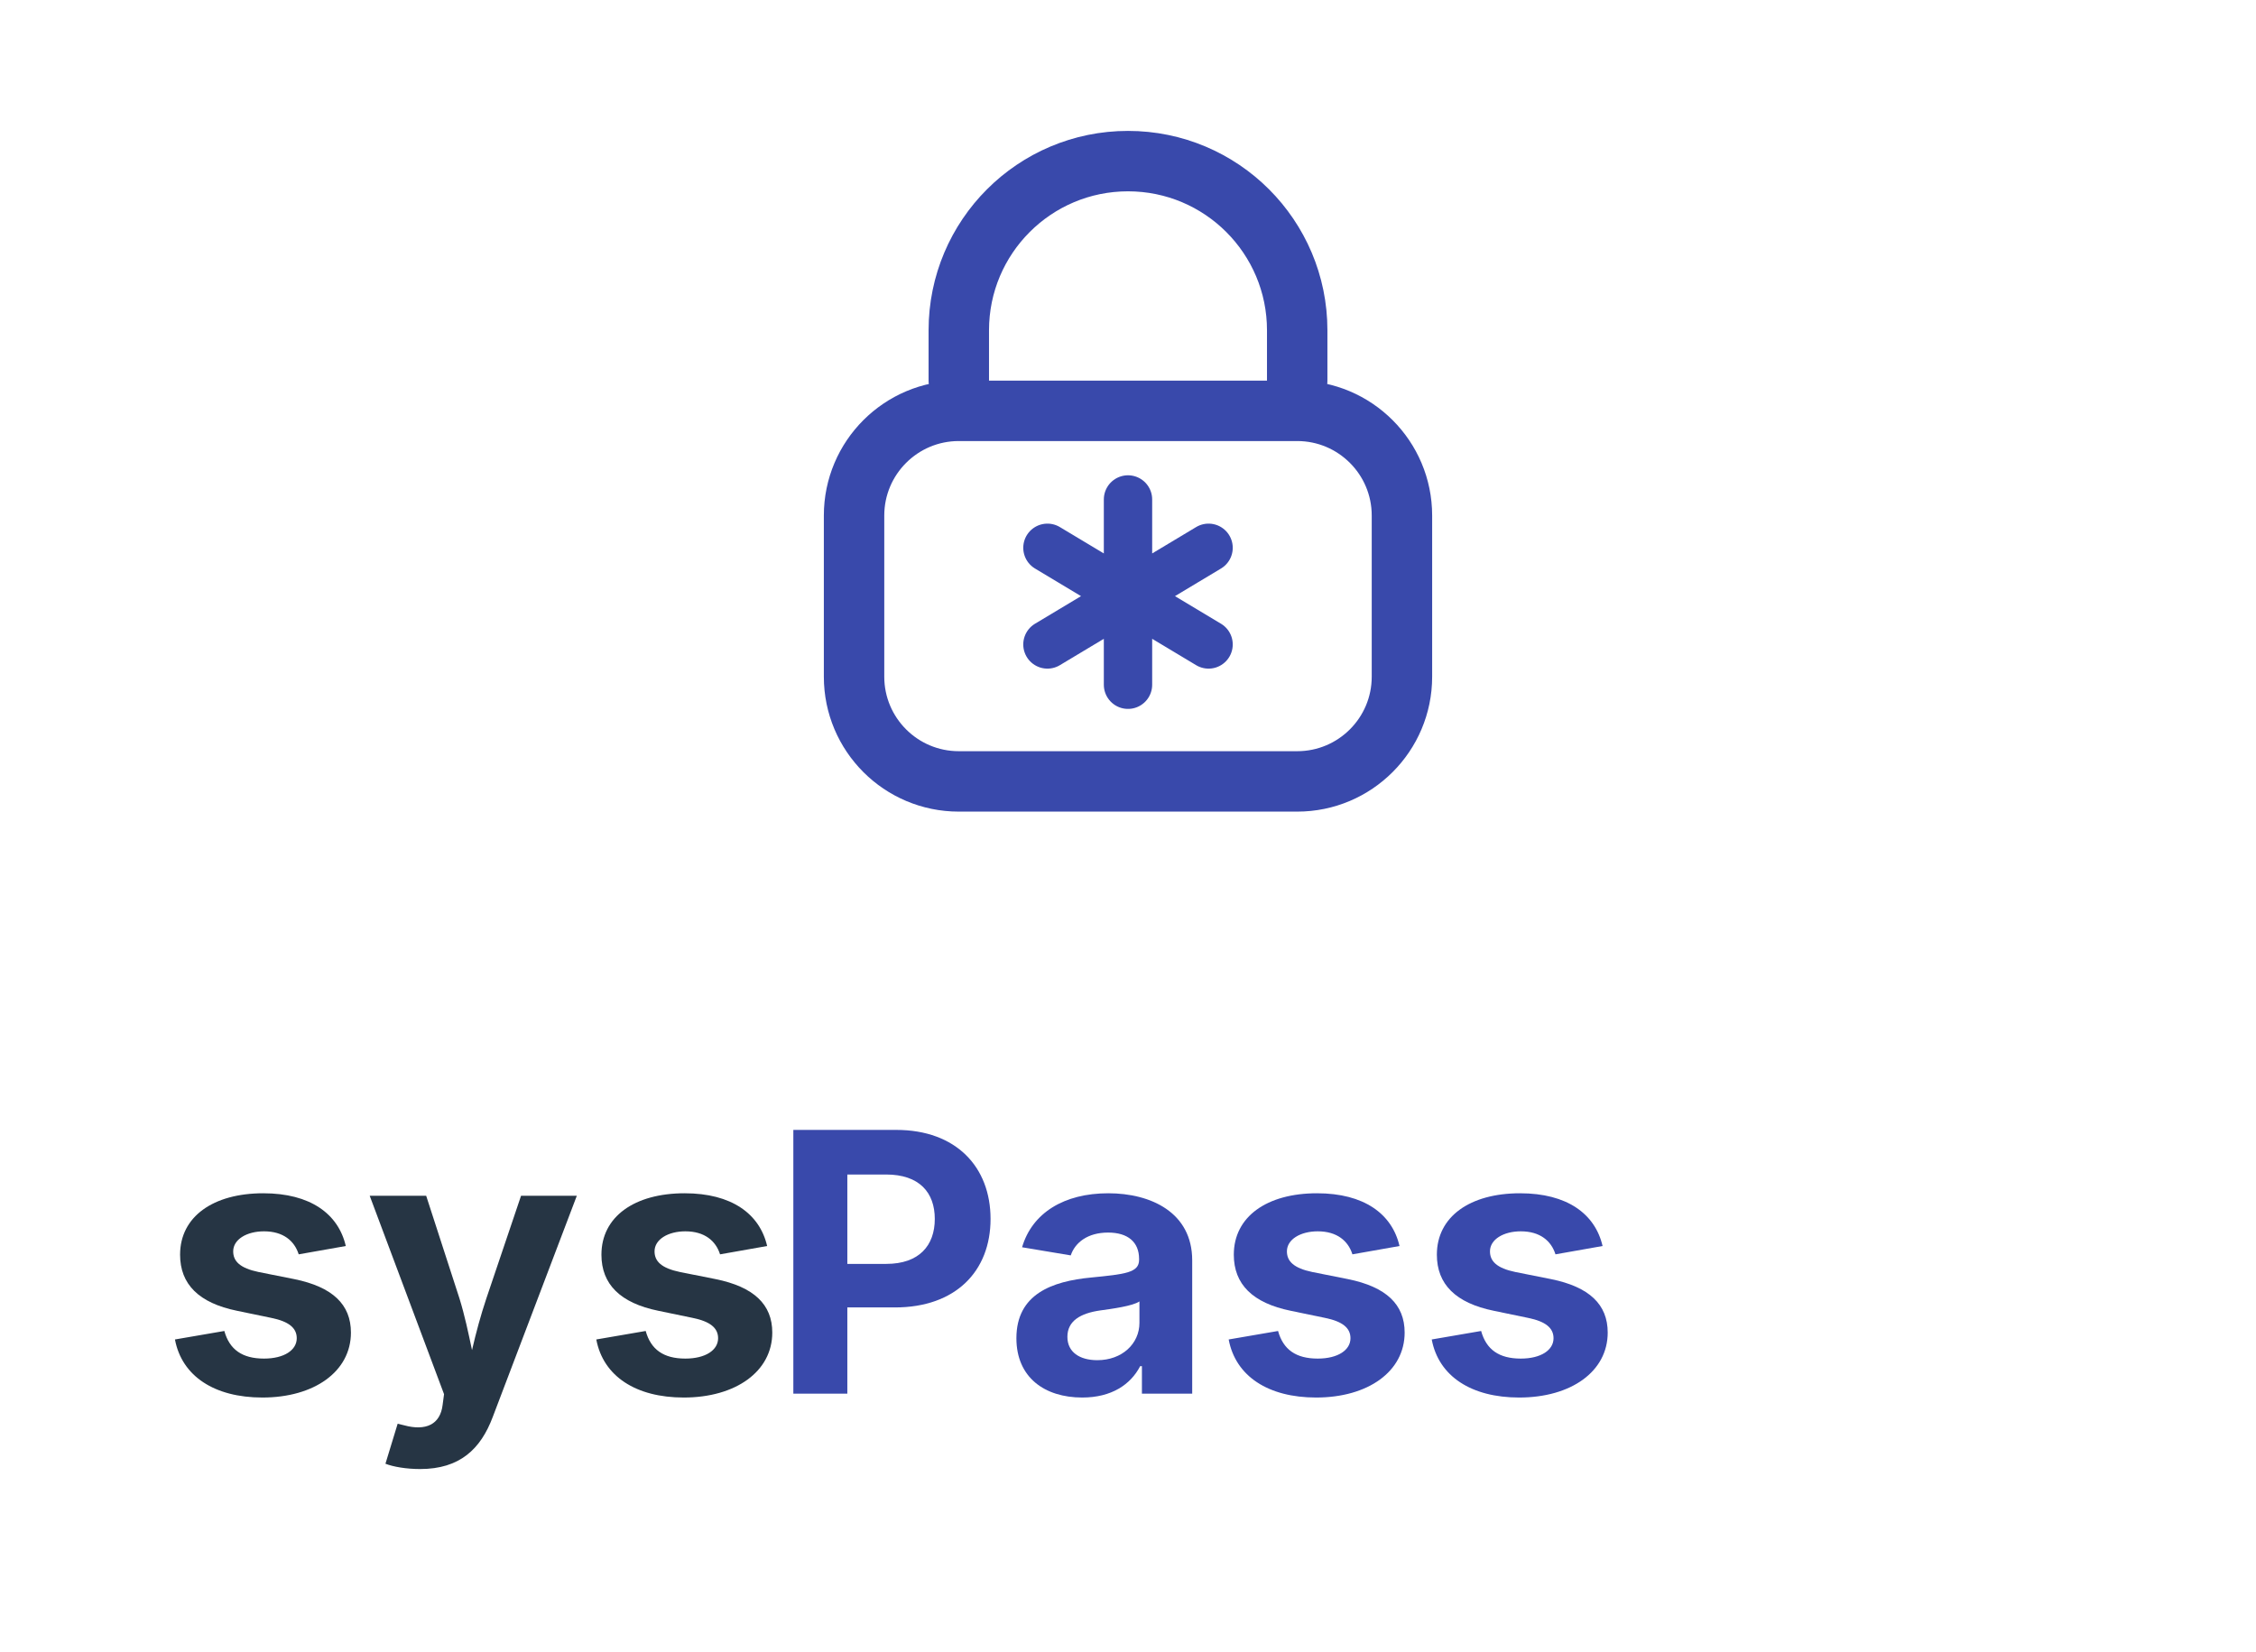
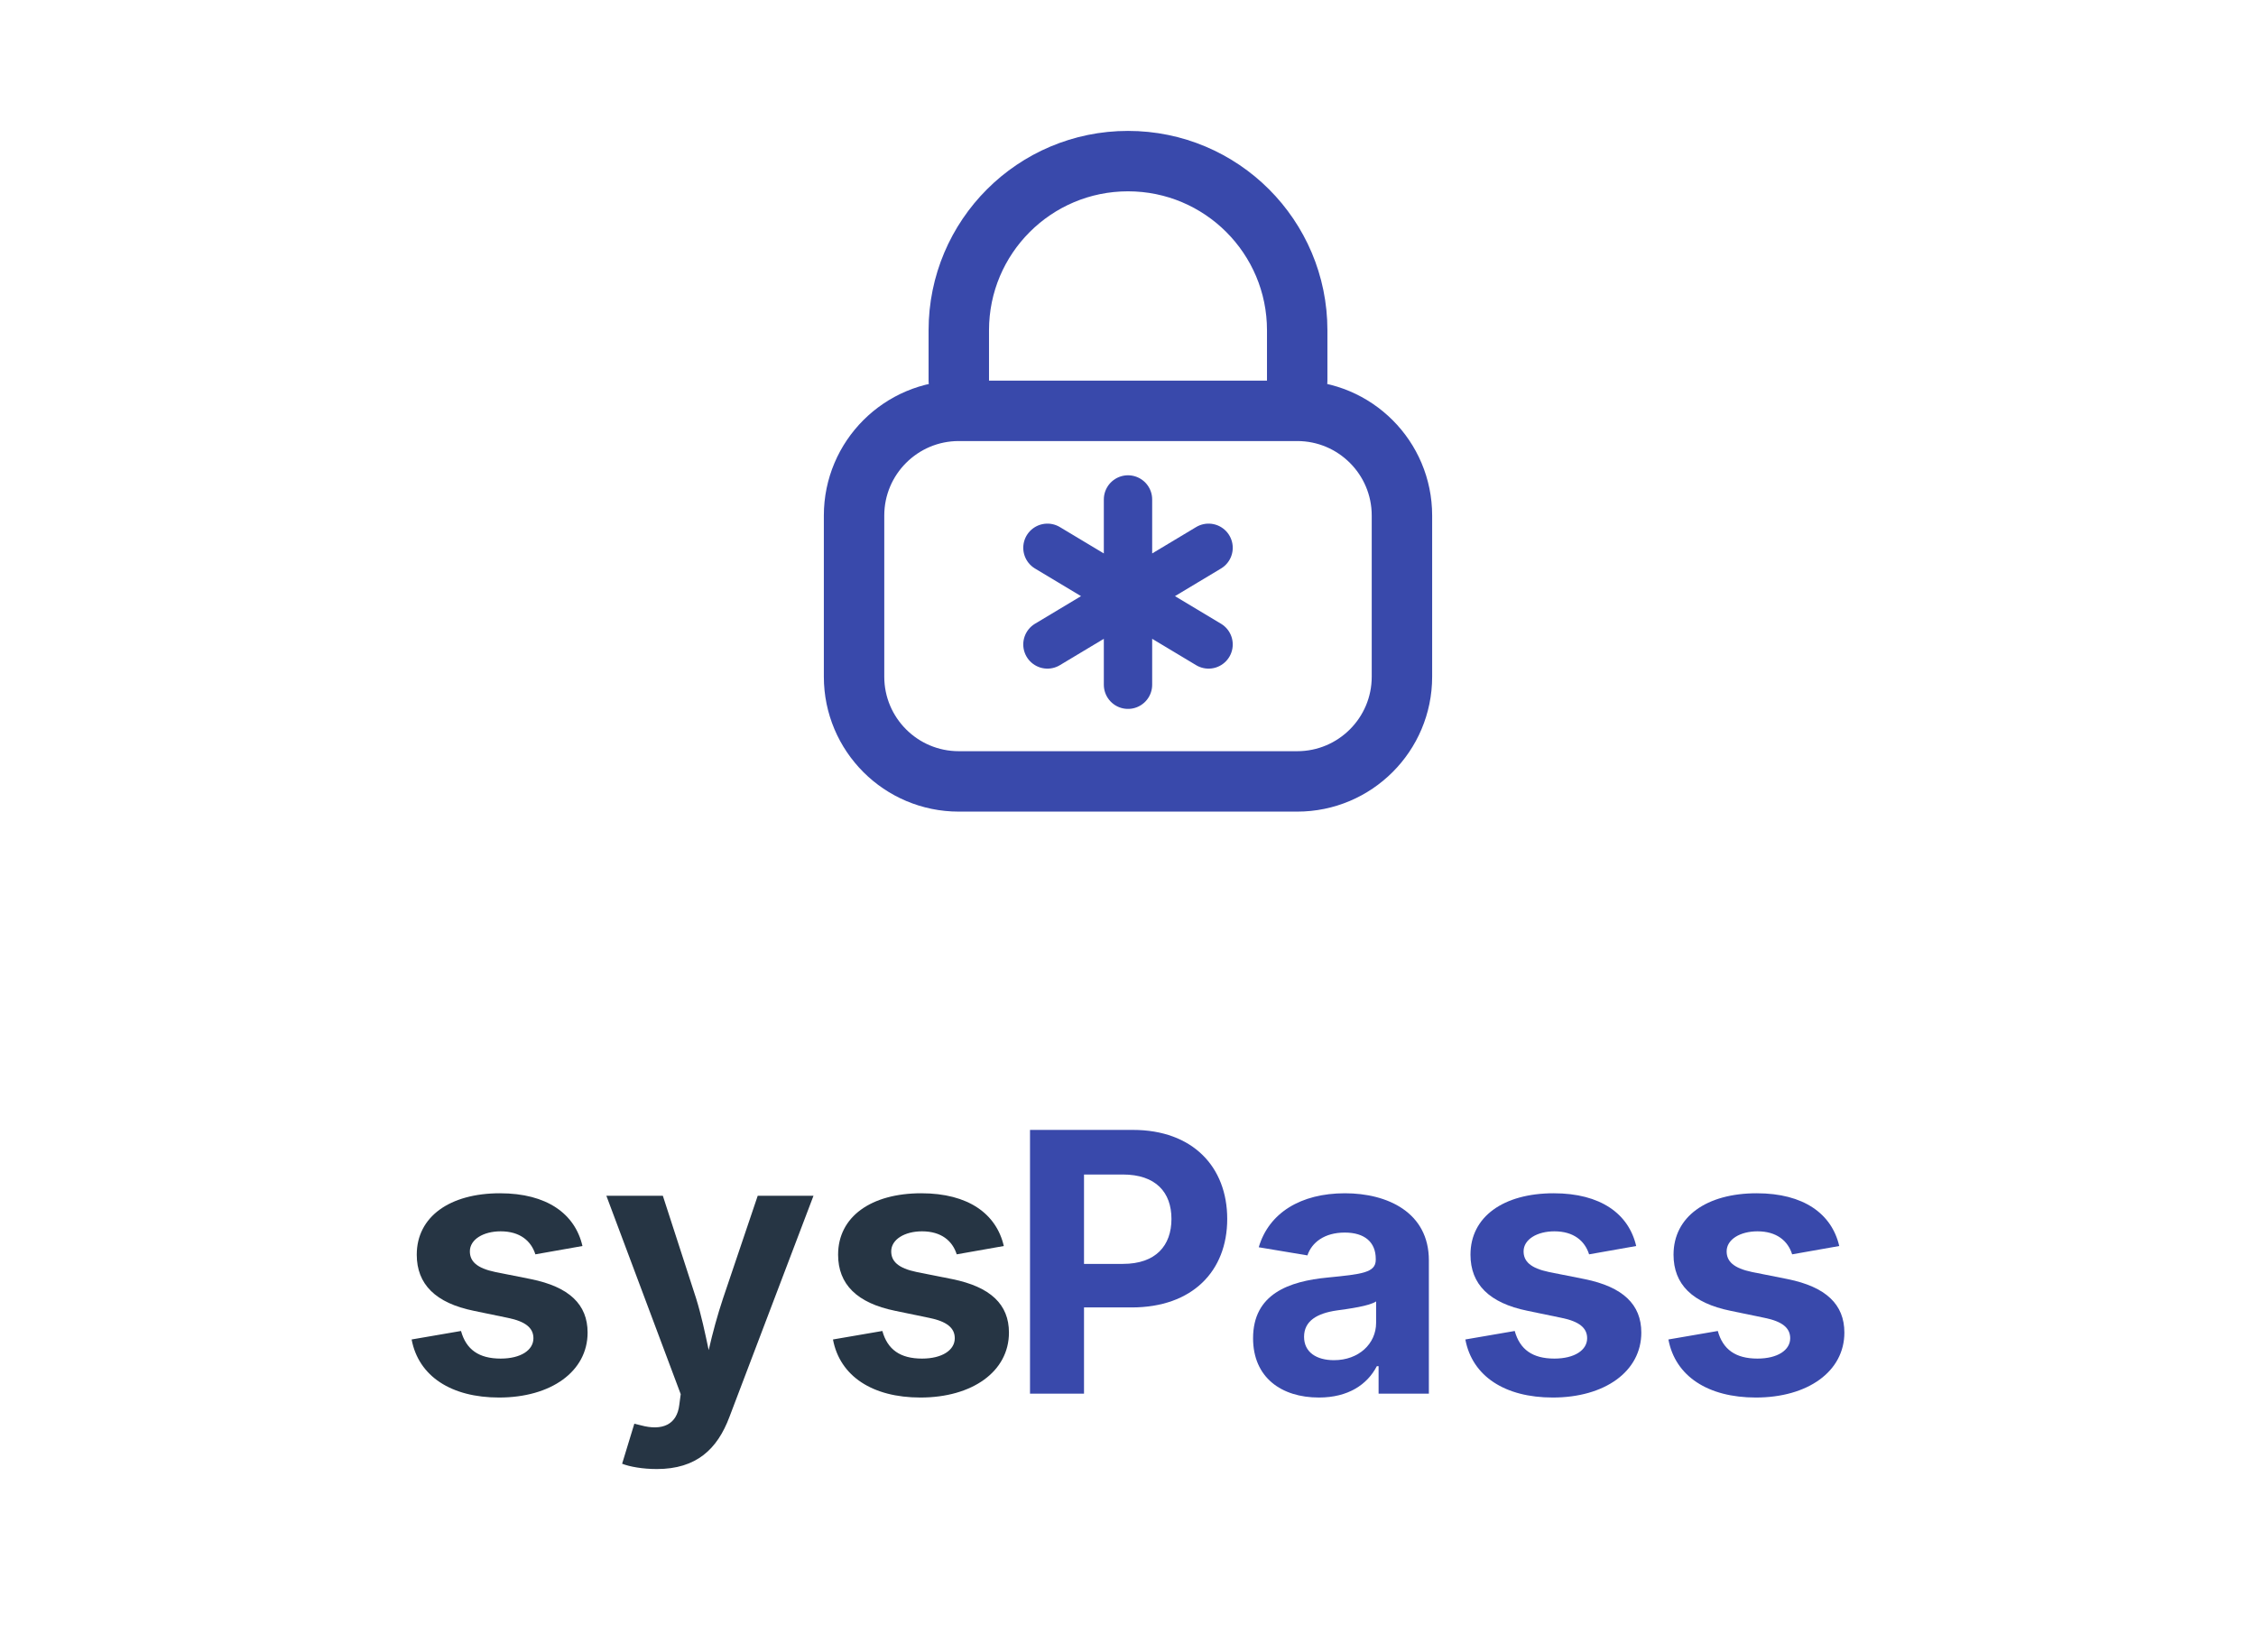
<svg xmlns="http://www.w3.org/2000/svg" viewBox="0 0 280 205" width="560" height="410" role="img" aria-label="sysPass stacked primary">
  <g transform="translate(92 8) scale(1)">
    <path d="M27 39.25V33a21 21 0 0 1 42 0v6.25" fill="none" stroke="#3949AB" stroke-width="7.5" stroke-linecap="round" />
    <rect x="14" y="43" width="68" height="46" rx="13" fill="none" stroke="#3949AB" stroke-width="7.5" />
    <g stroke="#3949AB" stroke-width="6" stroke-linecap="round">
      <path d="M48 54v23M38 60l20 12M58 60 38 72" />
    </g>
  </g>
-   <path d="M32.568 173.483C39.006 173.483 43.555 170.253 43.555 165.419C43.555 161.926 41.27 159.75 36.523 158.784L32.107 157.905C29.778 157.421 28.943 156.564 28.943 155.334C28.943 153.862 30.613 152.851 32.766 152.851C35.161 152.851 36.545 154.038 37.073 155.708L42.917 154.675C41.995 150.676 38.501 148.127 32.678 148.127C26.46 148.127 22.351 151.027 22.351 155.751C22.351 159.421 24.68 161.75 29.426 162.717L33.667 163.596C35.82 164.035 36.831 164.826 36.831 166.123C36.831 167.595 35.271 168.649 32.766 168.649C30.063 168.649 28.481 167.529 27.844 165.222L21.714 166.276C22.571 170.847 26.636 173.483 32.568 173.483Z" fill="#263544" />
-   <path d="M47.839 181.701C48.784 182.075 50.41 182.36 52.146 182.36C57.068 182.36 59.661 179.877 61.155 175.9L71.592 148.435H64.67L60.364 161.179C59.661 163.288 59.089 165.397 58.584 167.595C58.123 165.419 57.683 163.31 57.024 161.179L52.893 148.435H45.884L55.112 173.066L54.937 174.384C54.651 176.845 52.827 177.658 50.168 176.933L49.355 176.735Z" fill="#263544" />
-   <path d="M84.863 173.483C91.301 173.483 95.85 170.253 95.85 165.419C95.85 161.926 93.564 159.75 88.818 158.784L84.402 157.905C82.073 157.421 81.238 156.564 81.238 155.334C81.238 153.862 82.908 152.851 85.061 152.851C87.456 152.851 88.84 154.038 89.368 155.708L95.212 154.675C94.29 150.676 90.796 148.127 84.973 148.127C78.755 148.127 74.646 151.027 74.646 155.751C74.646 159.421 76.975 161.75 81.721 162.717L85.962 163.596C88.115 164.035 89.126 164.826 89.126 166.123C89.126 167.595 87.566 168.649 85.061 168.649C82.358 168.649 80.776 167.529 80.139 165.222L74.009 166.276C74.866 170.847 78.931 173.483 84.863 173.483Z" fill="#263544" />
-   <path d="M98.464 173.0H105.166V162.299H111.076C118.613 162.299 122.941 157.795 122.941 151.313C122.941 144.875 118.679 140.261 111.23 140.261H98.464ZM105.166 156.894V145.798H109.978C114.086 145.798 116.02 148.017 116.02 151.313C116.02 154.609 114.086 156.894 110 156.894Z" fill="#3949AB" />
-   <path d="M134.323 173.483C137.949 173.483 140.322 171.879 141.508 169.594H141.728V173.0H147.968V156.455C147.968 150.5 142.827 148.127 137.553 148.127C132.06 148.127 128.105 150.566 126.853 154.829L132.895 155.839C133.422 154.257 134.982 153.005 137.531 153.005C139.992 153.005 141.376 154.191 141.376 156.279V156.389C141.376 157.993 139.641 158.168 135.422 158.586C130.588 159.047 126.149 160.629 126.149 166.123C126.149 170.979 129.643 173.483 134.323 173.483ZM136.191 168.847C134.016 168.847 132.478 167.858 132.478 165.947C132.478 163.969 134.104 163.024 136.542 162.673C137.993 162.475 140.607 162.124 141.42 161.552V164.211C141.42 166.804 139.267 168.847 136.191 168.847Z" fill="#3949AB" />
-   <path d="M163.349 173.483C169.787 173.483 174.335 170.253 174.335 165.419C174.335 161.926 172.05 159.75 167.304 158.784L162.888 157.905C160.559 157.421 159.724 156.564 159.724 155.334C159.724 153.862 161.394 152.851 163.547 152.851C165.942 152.851 167.326 154.038 167.854 155.708L173.698 154.675C172.775 150.676 169.282 148.127 163.459 148.127C157.241 148.127 153.132 151.027 153.132 155.751C153.132 159.421 155.461 161.75 160.207 162.717L164.448 163.596C166.601 164.035 167.612 164.826 167.612 166.123C167.612 167.595 166.052 168.649 163.547 168.649C160.844 168.649 159.262 167.529 158.625 165.222L152.495 166.276C153.352 170.847 157.417 173.483 163.349 173.483Z" fill="#3949AB" />
-   <path d="M188.552 173.483C194.99 173.483 199.538 170.253 199.538 165.419C199.538 161.926 197.253 159.75 192.507 158.784L188.09 157.905C185.761 157.421 184.926 156.564 184.926 155.334C184.926 153.862 186.596 152.851 188.75 152.851C191.145 152.851 192.529 154.038 193.056 155.708L198.901 154.675C197.978 150.676 194.484 148.127 188.662 148.127C182.443 148.127 178.334 151.027 178.334 155.751C178.334 159.421 180.664 161.75 185.41 162.717L189.65 163.596C191.804 164.035 192.814 164.826 192.814 166.123C192.814 167.595 191.254 168.649 188.75 168.649C186.047 168.649 184.465 167.529 183.828 165.222L177.697 166.276C178.554 170.847 182.619 173.483 188.552 173.483Z" fill="#3949AB" />
+   <g transform="translate(29.37402 0)">
+     <path d="M32.568 173.483C39.006 173.483 43.555 170.253 43.555 165.419C43.555 161.926 41.27 159.75 36.523 158.784L32.107 157.905C29.778 157.421 28.943 156.564 28.943 155.334C28.943 153.862 30.613 152.851 32.766 152.851C35.161 152.851 36.545 154.038 37.073 155.708L42.917 154.675C41.995 150.676 38.501 148.127 32.678 148.127C26.46 148.127 22.351 151.027 22.351 155.751C22.351 159.421 24.68 161.75 29.426 162.717L33.667 163.596C35.82 164.035 36.831 164.826 36.831 166.123C36.831 167.595 35.271 168.649 32.766 168.649C30.063 168.649 28.481 167.529 27.844 165.222L21.714 166.276C22.571 170.847 26.636 173.483 32.568 173.483Z" fill="#263544" />
+     <path d="M47.839 181.701C48.784 182.075 50.41 182.36 52.146 182.36C57.068 182.36 59.661 179.877 61.155 175.9L71.592 148.435H64.67L60.364 161.179C59.661 163.288 59.089 165.397 58.584 167.595C58.123 165.419 57.683 163.31 57.024 161.179L52.893 148.435H45.884L55.112 173.066L54.937 174.384C54.651 176.845 52.827 177.658 50.168 176.933L49.355 176.735Z" fill="#263544" />
+     <path d="M84.863 173.483C91.301 173.483 95.85 170.253 95.85 165.419C95.85 161.926 93.564 159.75 88.818 158.784L84.402 157.905C82.073 157.421 81.238 156.564 81.238 155.334C81.238 153.862 82.908 152.851 85.061 152.851C87.456 152.851 88.84 154.038 89.368 155.708L95.212 154.675C94.29 150.676 90.796 148.127 84.973 148.127C78.755 148.127 74.646 151.027 74.646 155.751C74.646 159.421 76.975 161.75 81.721 162.717L85.962 163.596C88.115 164.035 89.126 164.826 89.126 166.123C89.126 167.595 87.566 168.649 85.061 168.649C82.358 168.649 80.776 167.529 80.139 165.222L74.009 166.276C74.866 170.847 78.931 173.483 84.863 173.483Z" fill="#263544" />
+     <path d="M98.464 173.0H105.166V162.299H111.076C118.613 162.299 122.941 157.795 122.941 151.313C122.941 144.875 118.679 140.261 111.23 140.261H98.464ZM105.166 156.894V145.798H109.978C114.086 145.798 116.02 148.017 116.02 151.313C116.02 154.609 114.086 156.894 110 156.894Z" fill="#3949AB" />
+     <path d="M134.323 173.483C137.949 173.483 140.322 171.879 141.508 169.594H141.728V173.0H147.968V156.455C147.968 150.5 142.827 148.127 137.553 148.127C132.06 148.127 128.105 150.566 126.853 154.829L132.895 155.839C133.422 154.257 134.982 153.005 137.531 153.005C139.992 153.005 141.376 154.191 141.376 156.279V156.389C141.376 157.993 139.641 158.168 135.422 158.586C130.588 159.047 126.149 160.629 126.149 166.123C126.149 170.979 129.643 173.483 134.323 173.483ZM136.191 168.847C134.016 168.847 132.478 167.858 132.478 165.947C132.478 163.969 134.104 163.024 136.542 162.673C137.993 162.475 140.607 162.124 141.42 161.552V164.211C141.42 166.804 139.267 168.847 136.191 168.847Z" fill="#3949AB" />
+     <path d="M163.349 173.483C169.787 173.483 174.335 170.253 174.335 165.419C174.335 161.926 172.05 159.75 167.304 158.784L162.888 157.905C160.559 157.421 159.724 156.564 159.724 155.334C159.724 153.862 161.394 152.851 163.547 152.851C165.942 152.851 167.326 154.038 167.854 155.708L173.698 154.675C172.775 150.676 169.282 148.127 163.459 148.127C157.241 148.127 153.132 151.027 153.132 155.751C153.132 159.421 155.461 161.75 160.207 162.717L164.448 163.596C166.601 164.035 167.612 164.826 167.612 166.123C167.612 167.595 166.052 168.649 163.547 168.649C160.844 168.649 159.262 167.529 158.625 165.222L152.495 166.276C153.352 170.847 157.417 173.483 163.349 173.483Z" fill="#3949AB" />
+     <path d="M188.552 173.483C194.99 173.483 199.538 170.253 199.538 165.419C199.538 161.926 197.253 159.75 192.507 158.784L188.09 157.905C185.761 157.421 184.926 156.564 184.926 155.334C184.926 153.862 186.596 152.851 188.75 152.851C191.145 152.851 192.529 154.038 193.056 155.708L198.901 154.675C197.978 150.676 194.484 148.127 188.662 148.127C182.443 148.127 178.334 151.027 178.334 155.751C178.334 159.421 180.664 161.75 185.41 162.717L189.65 163.596C191.804 164.035 192.814 164.826 192.814 166.123C192.814 167.595 191.254 168.649 188.75 168.649C186.047 168.649 184.465 167.529 183.828 165.222L177.697 166.276C178.554 170.847 182.619 173.483 188.552 173.483Z" fill="#3949AB" />
+   </g>
</svg>
